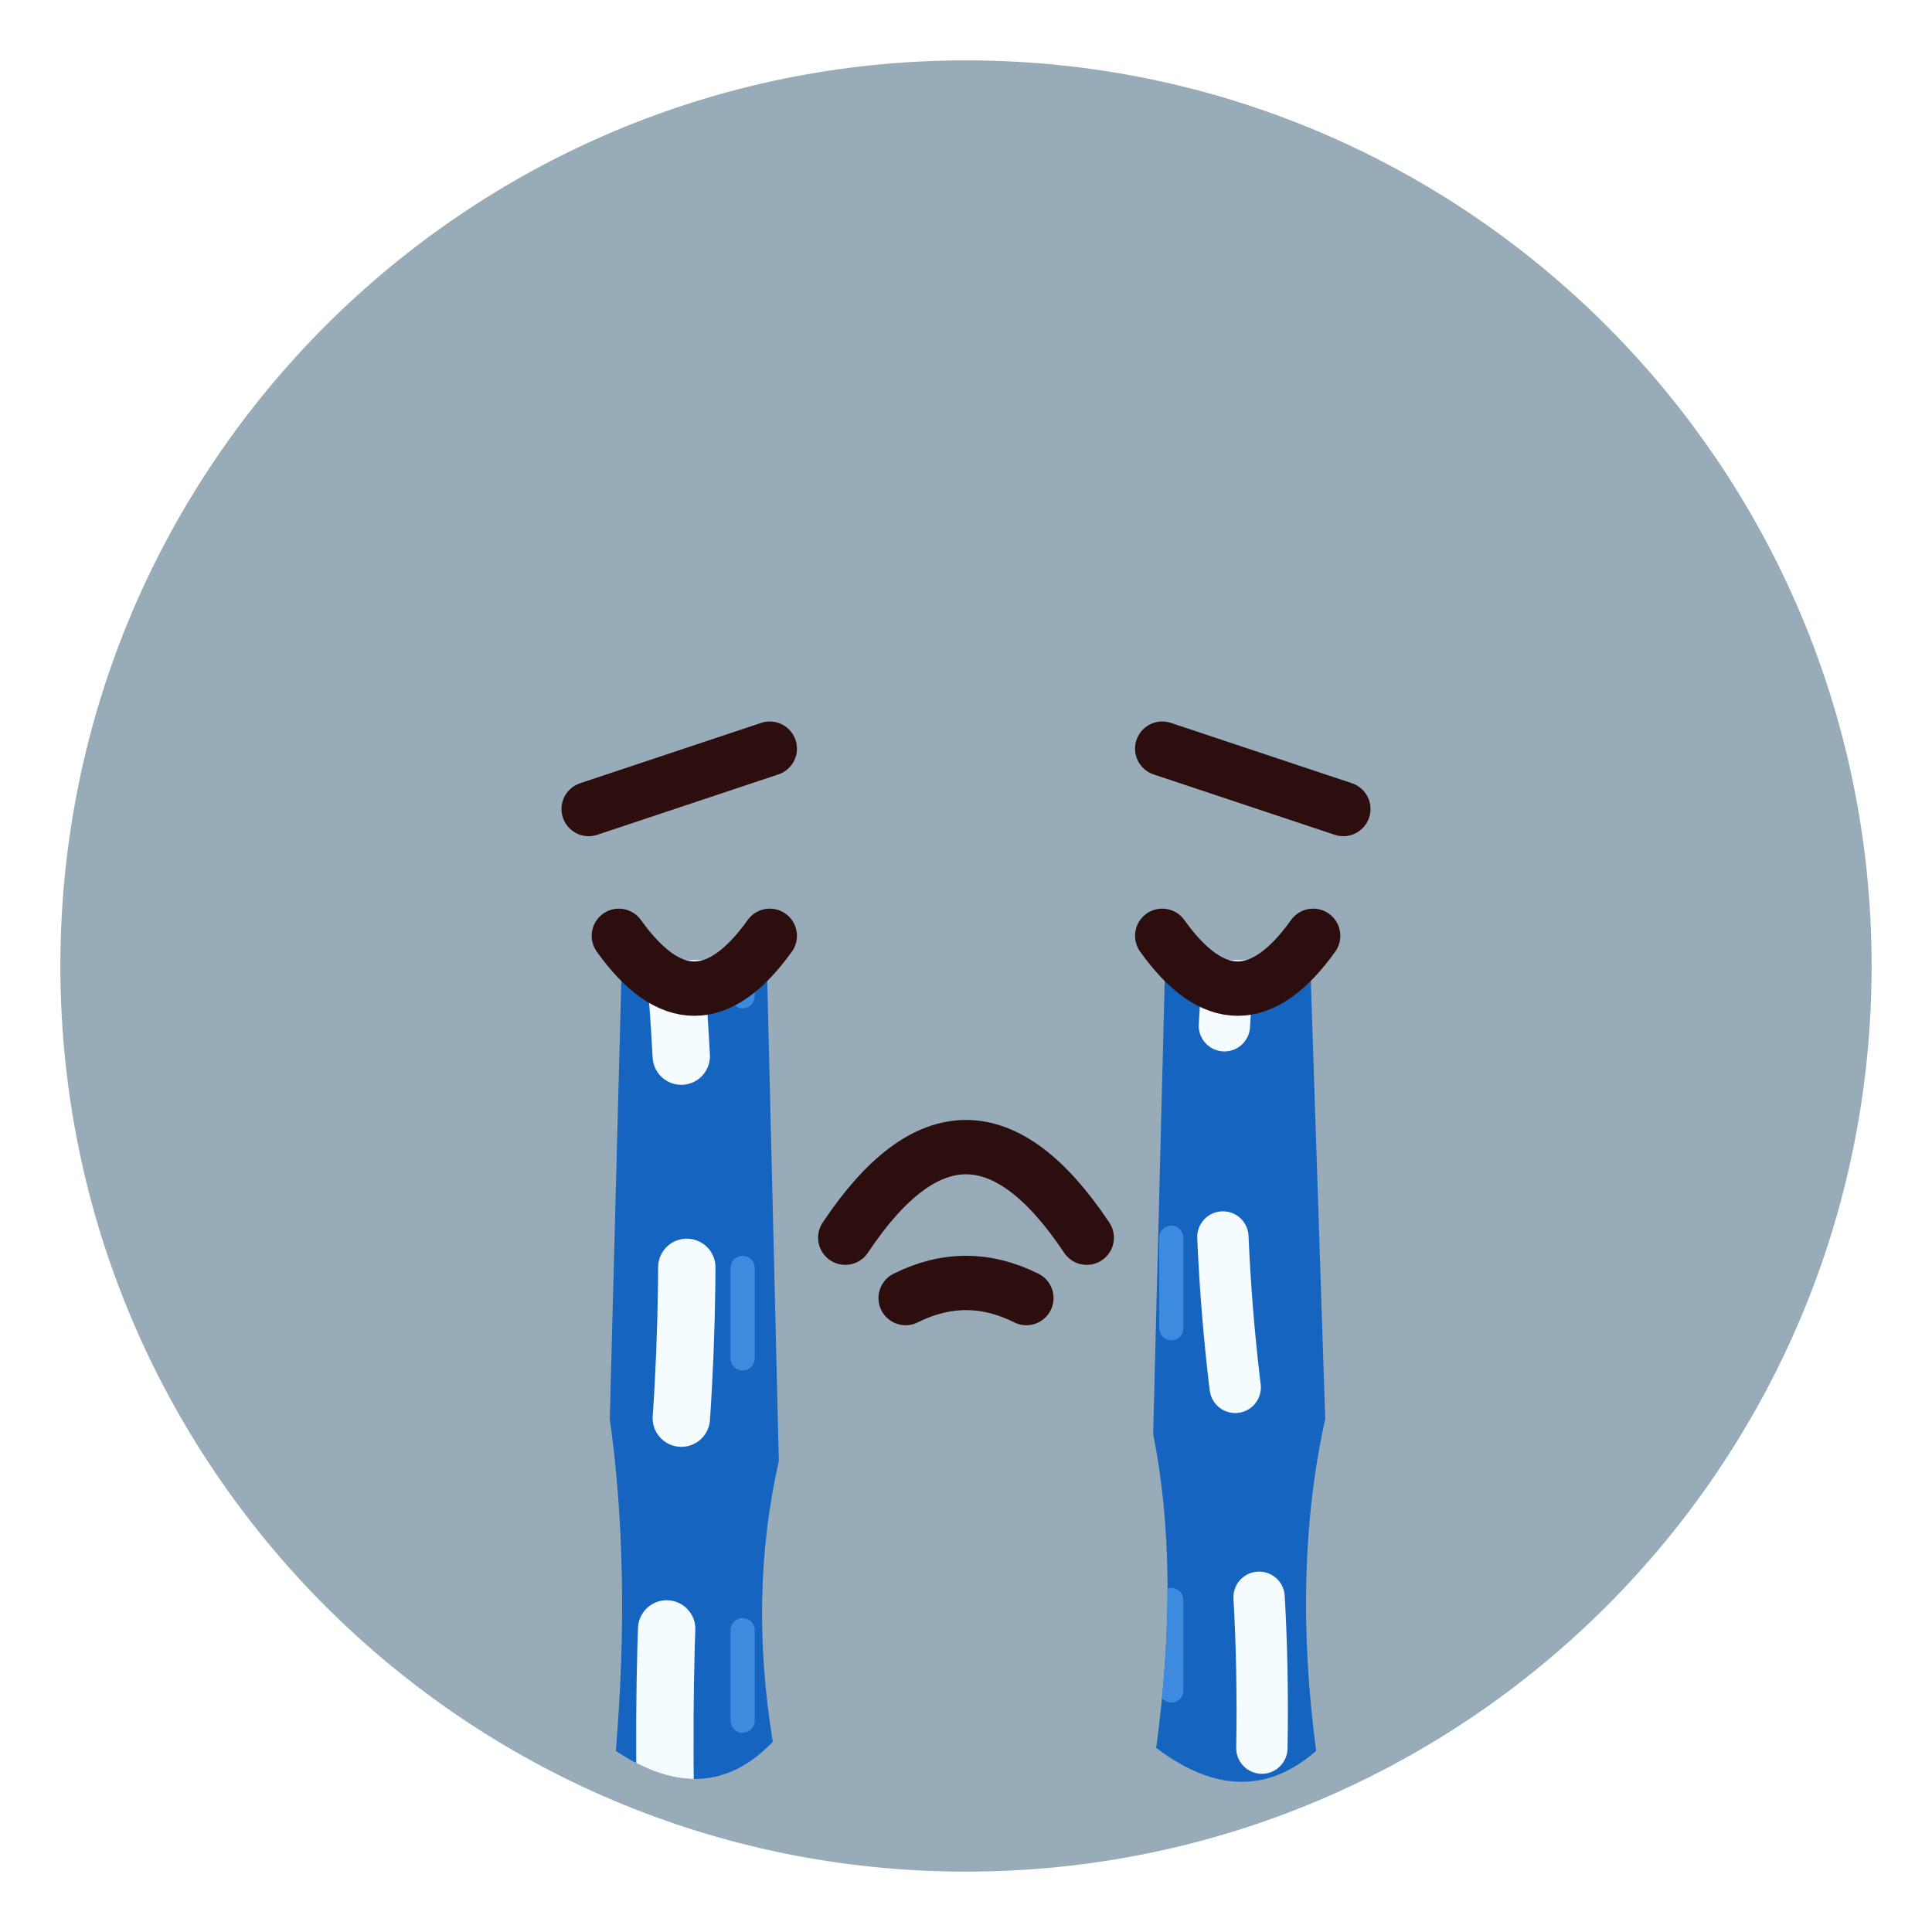
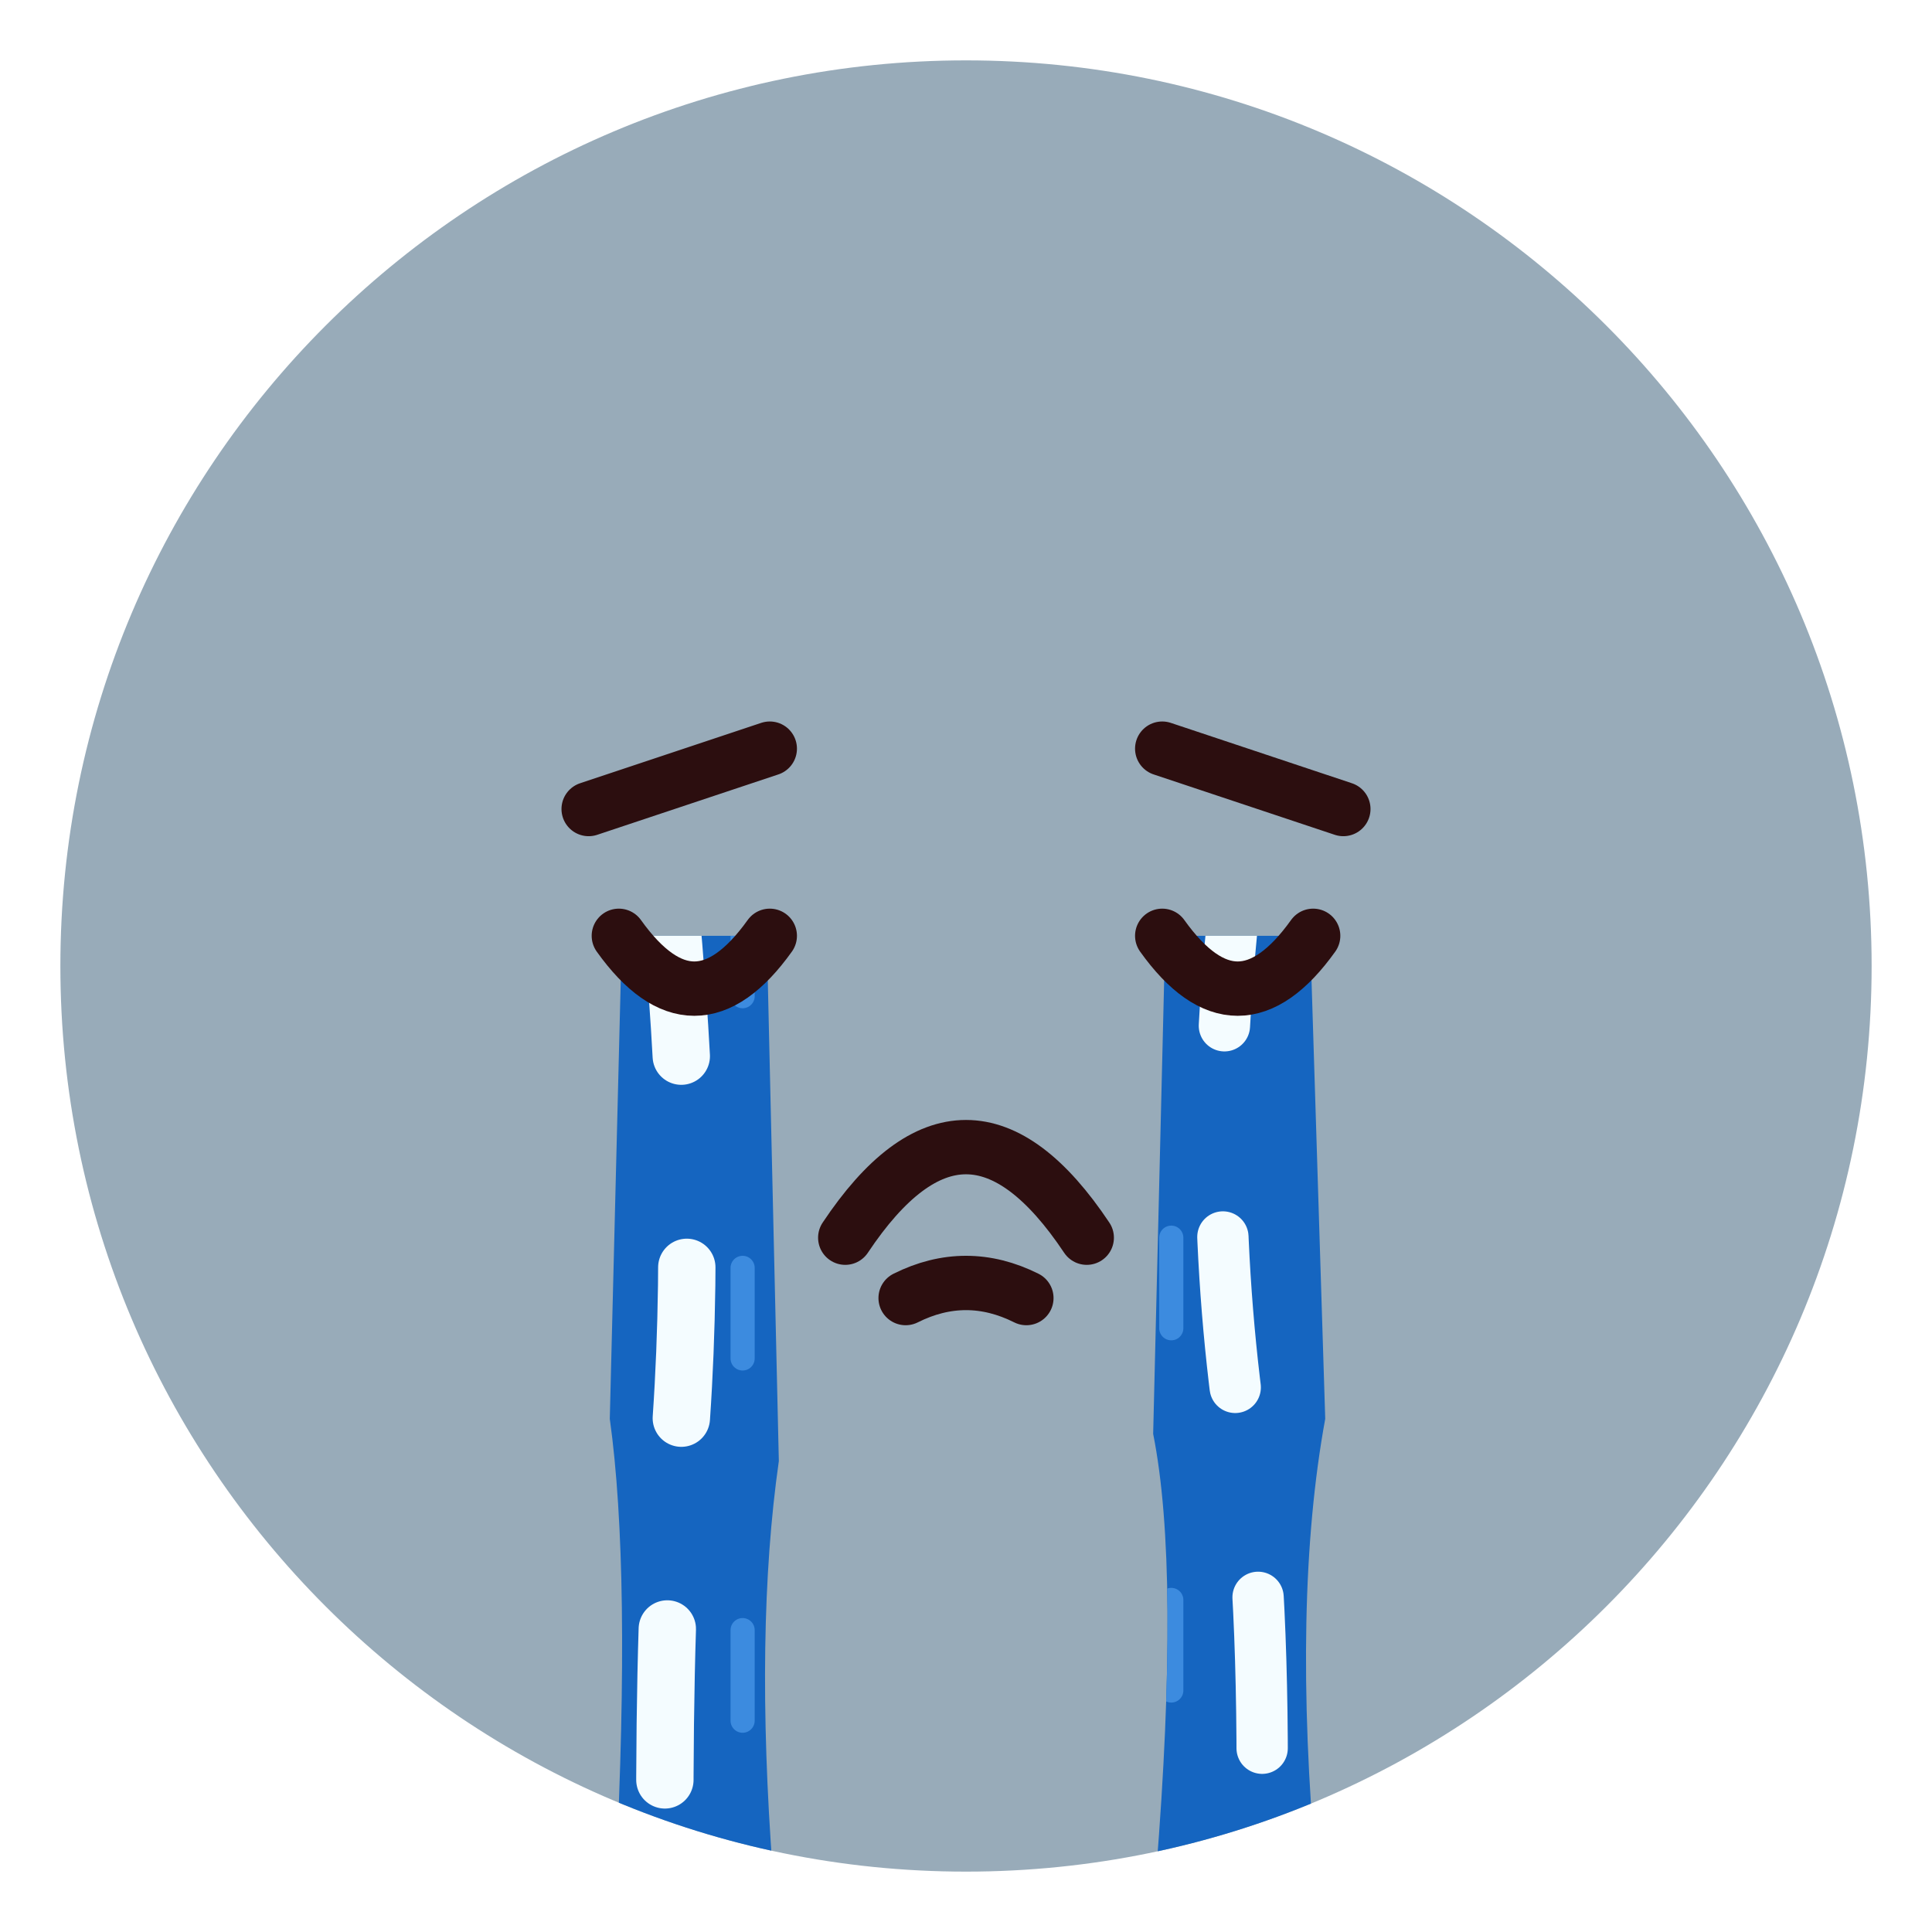
<svg xmlns="http://www.w3.org/2000/svg" class="emoji f-devastated" viewBox="0 0 64 64" width="64" height="64" role="img" aria-label="Devastated">
  <style>.f-devastated .pose{transform-origin:32px 34px;animation:f-devastated-pose 4.8s ease-in-out infinite}@keyframes f-devastated-pose{0%,100%{transform:translateY(0) rotate(-1deg)}55%,72%{transform:translateY(2px) rotate(3deg)}}.f-devastated .brows{animation:f-devastated-brows 4.8s ease-in-out infinite}@keyframes f-devastated-brows{0%,100%{transform:translateY(0)}40%,70%{transform:translateY(-.55px)}}.f-devastated .lip-motion{transform-origin:0 0;animation:f-devastated-lip-motion 2.4s ease-in-out infinite}@keyframes f-devastated-lip-motion{0%,65%,100%{transform:translateX(0)}20%,36%,52%{transform:translateX(-.35px)}28%,44%,60%{transform:translateX(.35px)}}.f-devastated .cry-flow{stroke-dasharray:5 7;animation:f-devastated-cry-flow 0.8s linear infinite}@keyframes f-devastated-cry-flow{0%{stroke-dashoffset:0}100%{stroke-dashoffset:-12}}.f-devastated .flow-b{animation-delay:-.3s}.f-devastated .flow-c{animation-delay:-.15s;stroke-dasharray:3 9}@media(prefers-reduced-motion:reduce){.f-devastated *{animation:none!important}}</style>
  <ellipse cx="32" cy="32" rx="30" ry="30" fill="#98ABB9" class="" />
+   <defs>
+     <clipPath id="f-devastated-chin-boundary" clipPathUnits="userSpaceOnUse">
+       <circle cx="32" cy="32" r="30" />
+     </clipPath>
+     <clipPath id="f-devastated-cry-clip" clipPathUnits="userSpaceOnUse">
+       <path d="M20.6 31H25.4L25.8 48.4Q25 54 25.6 62L25.8 80H20.2L20.4 62Q20.9 52 20.2 47Z M38.6 31H43.4L43.9 47Q42.8 53 43.6 62L43.9 80H38.2L38.3 62Q39.1 52 38.2 47.5Z" />
+     </clipPath>
+   </defs>
+   <g class="chin-anchor" clip-path="url(#f-devastated-chin-boundary)">
+     <g class="pose stream-source">
+       <path d="M20.6 31H25.4L25.8 48.4Q25 54 25.6 62L25.8 80H20.2L20.4 62Q20.9 52 20.2 47Z M38.6 31H43.4L43.9 47Q42.8 53 43.6 62L43.9 80H38.2L38.3 62Q39.1 52 38.2 47.5Z" fill="#1565C0" stroke="none" stroke-width="1.8" stroke-linecap="round" stroke-linejoin="round" class="stream-body" />
+       <g clip-path="url(#f-devastated-cry-clip)">
+         <path d="M22.2 30Q23.2 41 22.4 49T22.5 80" fill="none" stroke="#F4FCFF" stroke-width="1.9" stroke-linecap="round" stroke-linejoin="round" class="cry-flow flow-a" />
+         <path d="M41 29Q39.8 39 41.2 48T40.8 80" fill="none" stroke="#F4FCFF" stroke-width="1.7" stroke-linecap="round" stroke-linejoin="round" class="cry-flow flow-b" />
+         <path d="M24.6 30V80 M38.8 29V80" fill="none" stroke="#3C8BDF" stroke-width="0.8" stroke-linecap="round" stroke-linejoin="round" class="cry-flow flow-c" />
+       </g>
+     </g>
+   </g>
  <g class="pose">
-     <defs>
-       <clipPath id="f-devastated-cry-clip" clipPathUnits="userSpaceOnUse">
-         <path d="M20.6 31.8H25.4L25.8 48.4Q24.8 52.8 25.6 57.7Q23.4 60 20.4 58Q20.9 52 20.2 47Z M38.6 31.8H43.4L43.9 47Q42.8 52 43.6 58Q41.2 60.1 38.3 57.9Q39.1 52 38.2 47.5Z" />
-       </clipPath>
-     </defs>
-     <path d="M20.6 31.8H25.4L25.8 48.4Q24.8 52.8 25.6 57.7Q23.4 60 20.4 58Q20.9 52 20.2 47Z M38.6 31.8H43.4L43.9 47Q42.8 52 43.6 58Q41.2 60.1 38.3 57.9Q39.1 52 38.2 47.5Z" fill="#1565C0" stroke="none" stroke-width="1.8" stroke-linecap="round" stroke-linejoin="round" class="" />
-     <g clip-path="url(#f-devastated-cry-clip)">
-       <path d="M22.2 30Q23.2 41 22.4 49T22.5 70" fill="none" stroke="#F4FCFF" stroke-width="1.9" stroke-linecap="round" stroke-linejoin="round" class="cry-flow flow-a" />
-       <path d="M41 29Q39.8 39 41.2 48T40.8 70" fill="none" stroke="#F4FCFF" stroke-width="1.7" stroke-linecap="round" stroke-linejoin="round" class="cry-flow flow-b" />
-       <path d="M24.6 30V70 M38.8 29V70" fill="none" stroke="#3C8BDF" stroke-width="0.8" stroke-linecap="round" stroke-linejoin="round" class="cry-flow flow-c" />
-     </g>
    <g class="brows">
      <path d="M19.5 26.8L25.5 24.8 M38.5 24.8L44.5 26.8" fill="none" stroke="#2C0E0F" stroke-width="1.8" stroke-linecap="round" stroke-linejoin="round" class="" />
    </g>
    <g class="gaze">
      <g class="" transform="translate(23 31)">
        <path d="M-2.5 0Q0 3.5 2.5 0" fill="none" stroke="#2C0E0F" stroke-width="1.8" stroke-linecap="round" stroke-linejoin="round" class="" />
      </g>
      <g class="" transform="translate(41 31)">
        <path d="M-2.5 0Q0 3.5 2.5 0" fill="none" stroke="#2C0E0F" stroke-width="1.8" stroke-linecap="round" stroke-linejoin="round" class="" />
      </g>
    </g>
    <g class="" transform="translate(32 39)">
      <g class="lip-motion">
        <path d="M-4 2Q0-4 4 2 M-2 4Q0 3 2 4" fill="none" stroke="#2C0E0F" stroke-width="1.8" stroke-linecap="round" stroke-linejoin="round" class="" />
      </g>
    </g>
  </g>
</svg>
